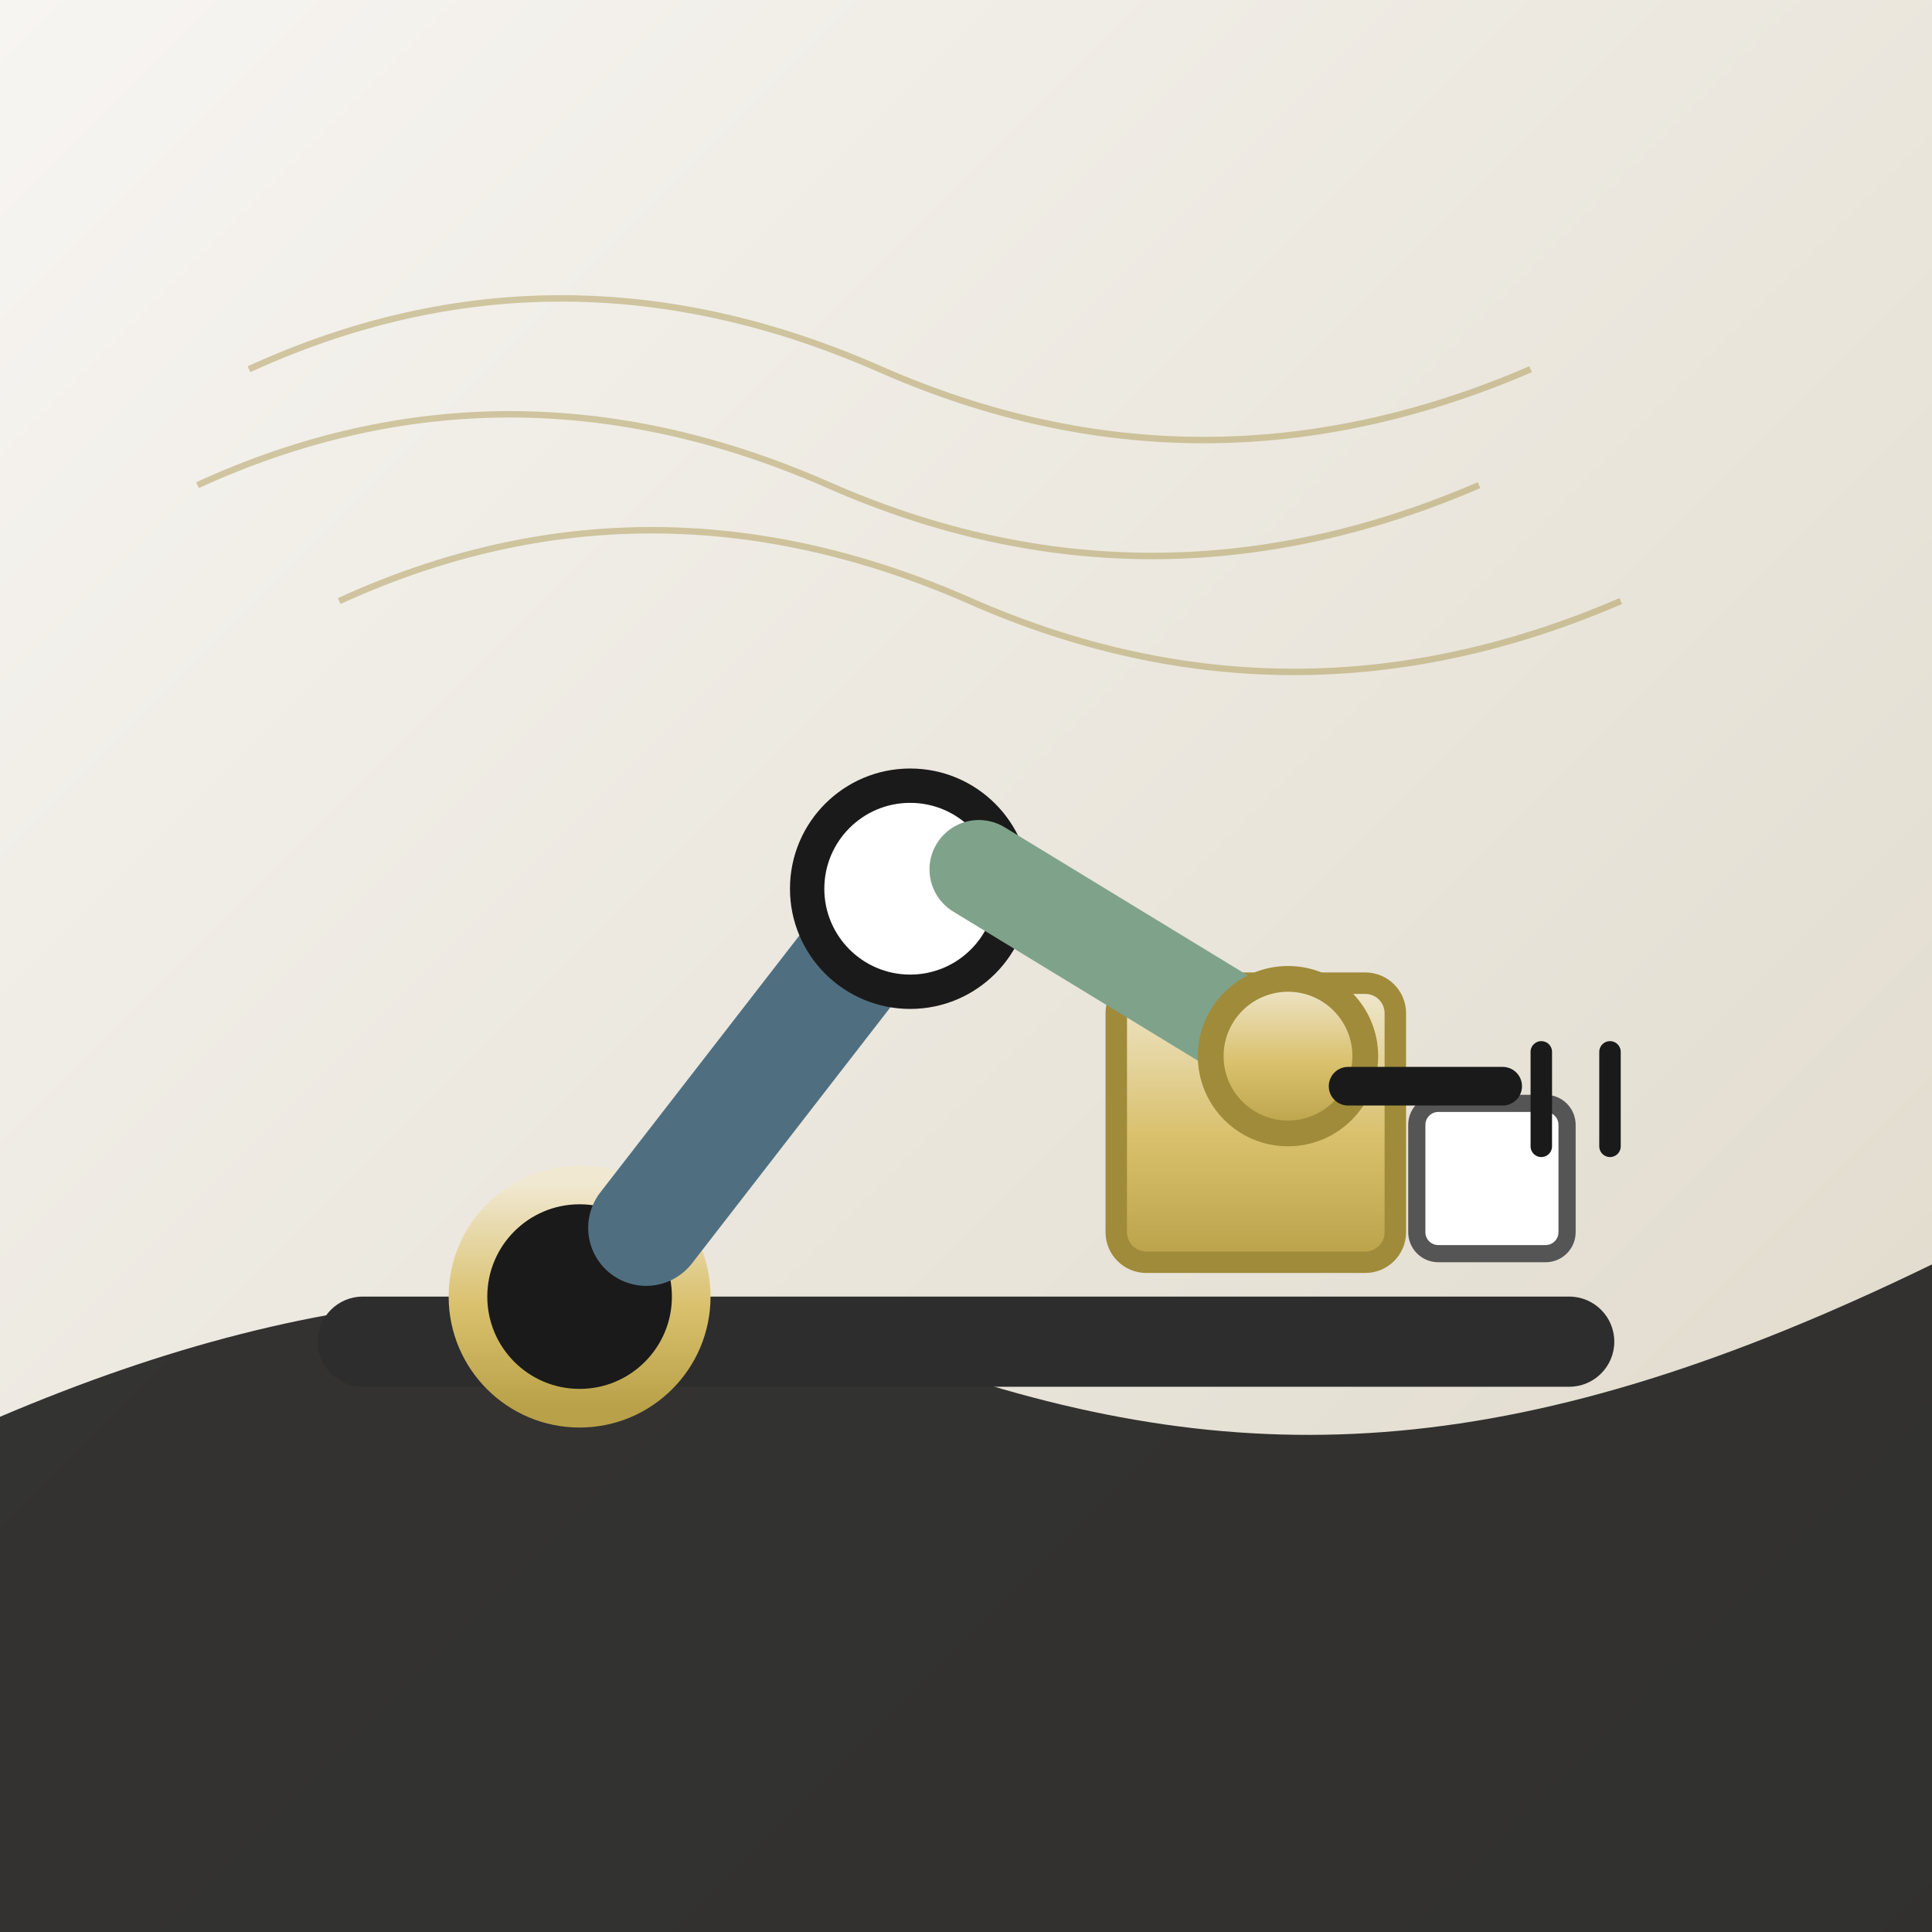
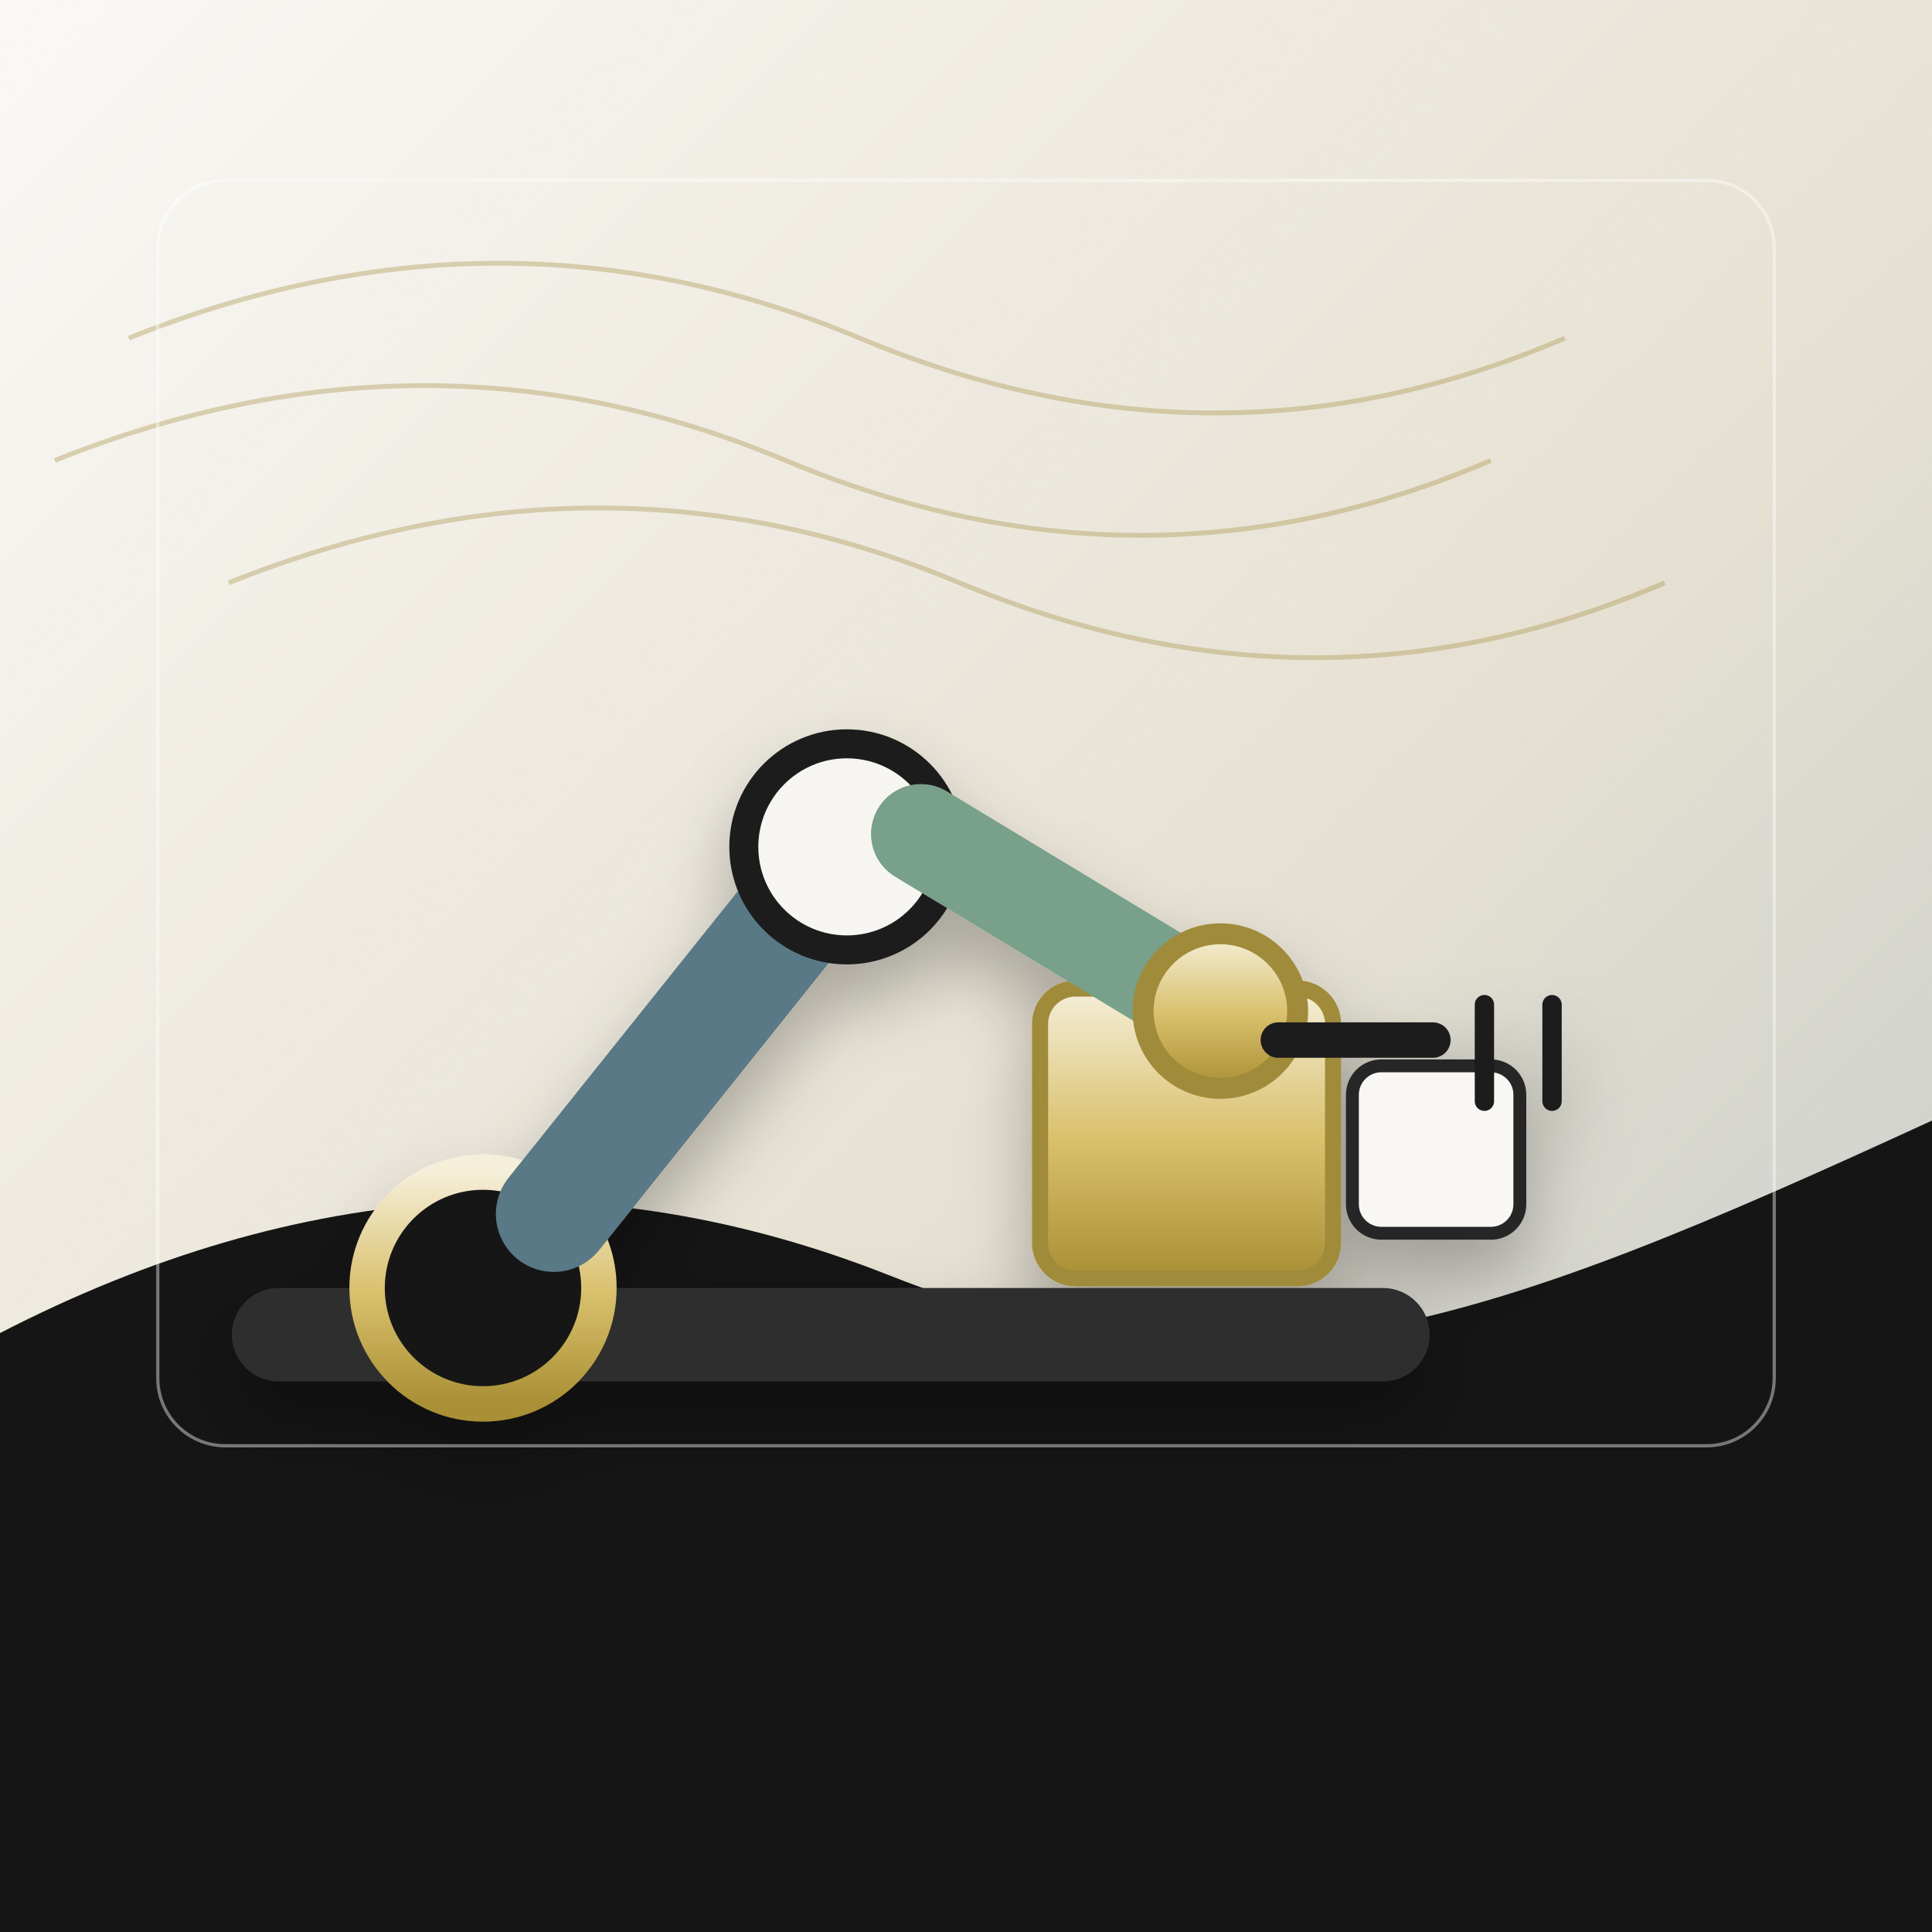
- <svg xmlns="http://www.w3.org/2000/svg" viewBox="0 0 900 900" role="img" aria-labelledby="title desc">
+ <svg xmlns="http://www.w3.org/2000/svg" viewBox="0 0 1200 1200" role="img">
  <defs>
+     <linearGradient id="sky" x1="0" x2="1" y1="0" y2="1">
+       <stop stop-color="#fbfaf7" />
+       <stop offset=".55" stop-color="#e8e2d3" />
+       <stop offset="1" stop-color="#bfc8ca" />
+     </linearGradient>
    <linearGradient id="gold" x1="0" x2="0" y1="0" y2="1">
-       <stop stop-color="#F0E8D0" />
-       <stop offset=".55" stop-color="#D9C06C" />
-       <stop offset="1" stop-color="#B9A149" />
+       <stop stop-color="#f5efd9" />
+       <stop offset=".52" stop-color="#d9c06c" />
+       <stop offset="1" stop-color="#a98f34" />
    </linearGradient>
-     <linearGradient id="bg" x1="0" x2="1" y1="0" y2="1">
-       <stop stop-color="#f7f5f2" />
-       <stop offset="1" stop-color="#ded8c8" />
-     </linearGradient>
+     <filter id="shadow" x="-20%" y="-20%" width="140%" height="140%">
+       <feDropShadow dx="0" dy="24" stdDeviation="22" flood-color="#111" flood-opacity=".28" />
+     </filter>
+     <filter id="grain">
+       <feTurbulence type="fractalNoise" baseFrequency=".9" numOctaves="2" stitchTiles="stitch" />
+       <feColorMatrix type="saturate" values="0" />
+       <feComponentTransfer>
+         <feFuncA type="table" tableValues="0 .08" />
+       </feComponentTransfer>
+     </filter>
  </defs>
-   <rect width="900" height="900" fill="url(#bg)" />
-   <path d="M0 660c155-66 287-74 432-24 151 52 279 45 468-47v311H0Z" fill="#1a1a1a" opacity=".88" />
-   <rect x="148" y="604" width="604" height="42" rx="21" fill="#2d2d2d" />
-   <rect x="520" y="458" width="130" height="130" rx="14" fill="url(#gold)" stroke="#A08B3A" stroke-width="10" />
-   <rect x="660" y="514" width="70" height="70" rx="10" fill="#fff" stroke="#555" stroke-width="8" />
-   <circle cx="270" cy="604" r="52" fill="#1a1a1a" stroke="url(#gold)" stroke-width="18" />
-   <path d="M301 572 418 421" stroke="#4f6f81" stroke-width="54" stroke-linecap="round" />
-   <circle cx="424" cy="414" r="48" fill="#fff" stroke="#1a1a1a" stroke-width="16" />
-   <path d="M456 405 584 483" stroke="#7fa28b" stroke-width="46" stroke-linecap="round" />
-   <circle cx="600" cy="492" r="36" fill="url(#gold)" stroke="#A08B3A" stroke-width="12" />
-   <path d="M628 506h72" stroke="#1a1a1a" stroke-width="18" stroke-linecap="round" />
-   <path d="M718 490v44M750 490v44" stroke="#1a1a1a" stroke-width="10" stroke-linecap="round" />
-   <g fill="none" stroke="#A08B3A" stroke-width="3" opacity=".42">
-     <path d="M116 172c96-44 194-44 294 0s201 44 303 0" />
-     <path d="M92 226c96-44 194-44 294 0s201 44 303 0" />
-     <path d="M158 280c96-44 194-44 294 0s201 44 303 0" />
+   <rect width="1200" height="1200" fill="url(#sky)" />
+   <rect width="1200" height="1200" filter="url(#grain)" opacity=".45" />
+   <path d="M0 828c186-96 370-108 552-36 222 88 374 30 648-96v504H0Z" fill="#151515" />
+   <g opacity=".34" stroke="#a08b3a" stroke-width="3" fill="none">
+     <path d="M80 210c155-62 306-62 454 0s294 62 438 0" />
+     <path d="M34 286c155-62 306-62 454 0s294 62 438 0" />
+     <path d="M142 362c155-62 306-62 454 0s294 62 438 0" />
  </g>
+   <g filter="url(#shadow)">
+     <rect x="144" y="800" width="744" height="58" rx="29" fill="#2d2d2d" />
+     <rect x="646" y="614" width="182" height="180" rx="22" fill="url(#gold)" stroke="#a08b3a" stroke-width="10" />
+     <rect x="840" y="662" width="104" height="104" rx="18" fill="#f8f7f3" stroke="#252525" stroke-width="8" />
+     <circle cx="300" cy="800" r="72" fill="#191919" stroke="url(#gold)" stroke-width="22" />
+     <path d="M344 754 520 534" stroke="#597985" stroke-width="72" stroke-linecap="round" />
+     <circle cx="526" cy="526" r="64" fill="#f7f5f2" stroke="#1a1a1a" stroke-width="18" />
+     <path d="M572 518 734 616" stroke="#78a08a" stroke-width="62" stroke-linecap="round" />
+     <circle cx="758" cy="628" r="48" fill="url(#gold)" stroke="#a08b3a" stroke-width="13" />
+     <path d="M794 646h96" stroke="#1a1a1a" stroke-width="22" stroke-linecap="round" />
+     <path d="M922 624v60M964 624v60" stroke="#1a1a1a" stroke-width="12" stroke-linecap="round" />
+   </g>
+   <rect x="98" y="112" width="1004" height="786" rx="42" fill="none" stroke="#fff" stroke-opacity=".42" stroke-width="2" />
</svg>
